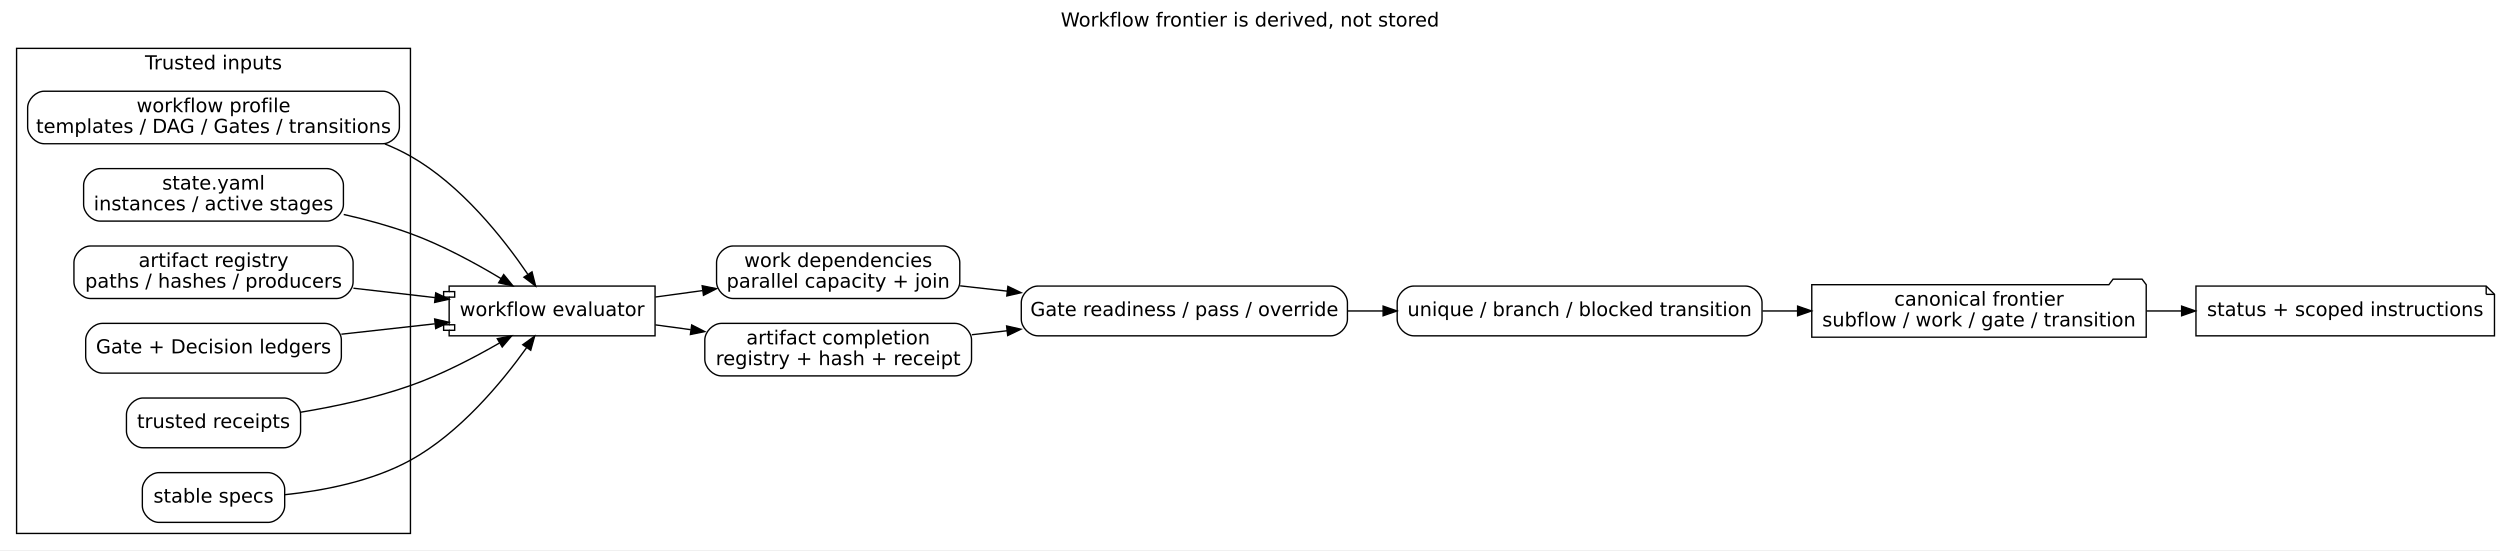
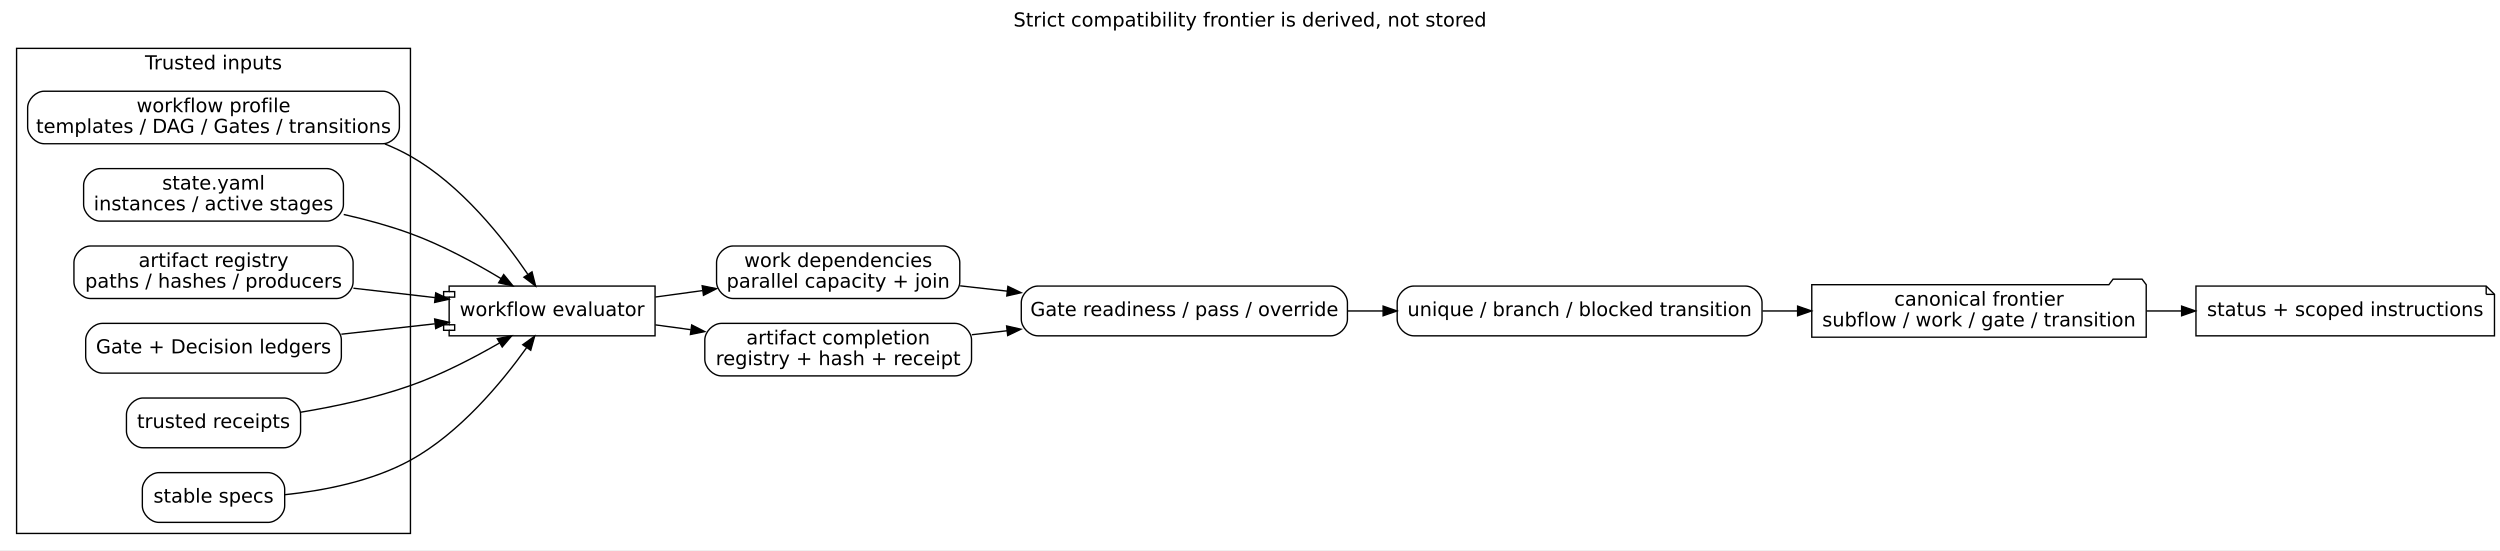
<svg xmlns="http://www.w3.org/2000/svg" width="1809pt" height="398pt" viewBox="0.00 0.00 1809.00 398.00">
  <g id="graph0" class="graph" transform="scale(1 1) rotate(0) translate(4 394)">
    <polygon fill="white" stroke="transparent" points="-4,4 -4,-394 1805,-394 1805,4 -4,4" />
-     <text text-anchor="middle" x="900.5" y="-374.8" font-family="DejaVu Sans" font-size="14.00">Workflow frontier is derived, not stored</text>
+     <text text-anchor="middle" x="900.5" y="-374.8" font-family="DejaVu Sans" font-size="14.00">Strict compatibility frontier is derived, not stored</text>
    <g id="clust1" class="cluster">
      <polygon fill="none" stroke="black" points="8,-8 8,-359 293,-359 293,-8 8,-8" />
      <text text-anchor="middle" x="150.5" y="-343.8" font-family="DejaVu Sans" font-size="14.00">Trusted inputs</text>
    </g>
    <g id="node1" class="node">
      <path fill="none" stroke="black" d="M273,-328C273,-328 28,-328 28,-328 22,-328 16,-322 16,-316 16,-316 16,-302 16,-302 16,-296 22,-290 28,-290 28,-290 273,-290 273,-290 279,-290 285,-296 285,-302 285,-302 285,-316 285,-316 285,-322 279,-328 273,-328" />
      <text text-anchor="middle" x="150.5" y="-312.8" font-family="DejaVu Sans" font-size="14.00">workflow profile</text>
      <text text-anchor="middle" x="150.5" y="-297.8" font-family="DejaVu Sans" font-size="14.00">templates / DAG / Gates / transitions</text>
    </g>
    <g id="node7" class="node">
      <polygon fill="none" stroke="black" points="470,-187 321,-187 321,-183 317,-183 317,-179 321,-179 321,-159 317,-159 317,-155 321,-155 321,-151 470,-151 470,-187" />
      <polyline fill="none" stroke="black" points="321,-183 325,-183 325,-179 321,-179 " />
      <polyline fill="none" stroke="black" points="321,-159 325,-159 325,-155 321,-155 " />
      <text text-anchor="middle" x="395.5" y="-165.3" font-family="DejaVu Sans" font-size="14.00">workflow evaluator</text>
    </g>
    <g id="edge1" class="edge">
      <path fill="none" stroke="black" d="M274.48,-289.86C280.9,-287.27 287.12,-284.33 293,-281 329.57,-260.31 360.1,-221.68 377.84,-195.66" />
      <polygon fill="black" stroke="black" points="380.96,-197.29 383.57,-187.02 375.12,-193.42 380.96,-197.29" />
    </g>
    <g id="node2" class="node">
      <path fill="none" stroke="black" d="M232.5,-272C232.5,-272 68.5,-272 68.5,-272 62.5,-272 56.5,-266 56.5,-260 56.5,-260 56.5,-246 56.5,-246 56.5,-240 62.5,-234 68.5,-234 68.5,-234 232.5,-234 232.5,-234 238.5,-234 244.5,-240 244.5,-246 244.5,-246 244.5,-260 244.5,-260 244.5,-266 238.5,-272 232.5,-272" />
      <text text-anchor="middle" x="150.5" y="-256.8" font-family="DejaVu Sans" font-size="14.00">state.yaml</text>
      <text text-anchor="middle" x="150.5" y="-241.8" font-family="DejaVu Sans" font-size="14.00">instances / active stages</text>
    </g>
    <g id="edge2" class="edge">
      <path fill="none" stroke="black" d="M244.73,-238.81C261.06,-235.13 277.71,-230.58 293,-225 315.85,-216.66 339.75,-203.72 358.61,-192.37" />
      <polygon fill="black" stroke="black" points="360.47,-195.34 367.17,-187.13 356.82,-189.37 360.47,-195.34" />
    </g>
    <g id="node3" class="node">
      <path fill="none" stroke="black" d="M239.5,-216C239.5,-216 61.5,-216 61.5,-216 55.5,-216 49.5,-210 49.5,-204 49.5,-204 49.5,-190 49.5,-190 49.5,-184 55.5,-178 61.5,-178 61.5,-178 239.5,-178 239.5,-178 245.5,-178 251.5,-184 251.5,-190 251.5,-190 251.5,-204 251.5,-204 251.5,-210 245.5,-216 239.5,-216" />
      <text text-anchor="middle" x="150.5" y="-200.8" font-family="DejaVu Sans" font-size="14.00">artifact registry</text>
      <text text-anchor="middle" x="150.5" y="-185.8" font-family="DejaVu Sans" font-size="14.00">paths / hashes / producers</text>
    </g>
    <g id="edge3" class="edge">
      <path fill="none" stroke="black" d="M251.74,-185.45C271.36,-183.19 291.73,-180.84 310.74,-178.65" />
      <polygon fill="black" stroke="black" points="311.31,-182.11 320.85,-177.49 310.51,-175.15 311.31,-182.11" />
    </g>
    <g id="node4" class="node">
      <path fill="none" stroke="black" d="M231,-160C231,-160 70,-160 70,-160 64,-160 58,-154 58,-148 58,-148 58,-136 58,-136 58,-130 64,-124 70,-124 70,-124 231,-124 231,-124 237,-124 243,-130 243,-136 243,-136 243,-148 243,-148 243,-154 237,-160 231,-160" />
      <text text-anchor="middle" x="150.5" y="-138.3" font-family="DejaVu Sans" font-size="14.00">Gate + Decision ledgers</text>
    </g>
    <g id="edge4" class="edge">
      <path fill="none" stroke="black" d="M243.02,-152.17C265.21,-154.63 288.81,-157.26 310.62,-159.68" />
      <polygon fill="black" stroke="black" points="310.51,-163.19 320.84,-160.82 311.28,-156.23 310.51,-163.19" />
    </g>
    <g id="node5" class="node">
      <path fill="none" stroke="black" d="M201.5,-106C201.5,-106 99.5,-106 99.5,-106 93.5,-106 87.5,-100 87.5,-94 87.5,-94 87.5,-82 87.5,-82 87.5,-76 93.5,-70 99.5,-70 99.5,-70 201.5,-70 201.5,-70 207.5,-70 213.5,-76 213.5,-82 213.5,-82 213.5,-94 213.5,-94 213.5,-100 207.5,-106 201.5,-106" />
      <text text-anchor="middle" x="150.5" y="-84.3" font-family="DejaVu Sans" font-size="14.00">trusted receipts</text>
    </g>
    <g id="edge5" class="edge">
      <path fill="none" stroke="black" d="M213.5,-95.7C238.63,-99.87 267.64,-106.07 293,-115 315.33,-122.87 338.75,-135.03 357.46,-145.83" />
      <polygon fill="black" stroke="black" points="355.85,-148.94 366.24,-150.99 359.4,-142.91 355.85,-148.94" />
    </g>
    <g id="node6" class="node">
      <path fill="none" stroke="black" d="M190,-52C190,-52 111,-52 111,-52 105,-52 99,-46 99,-40 99,-40 99,-28 99,-28 99,-22 105,-16 111,-16 111,-16 190,-16 190,-16 196,-16 202,-22 202,-28 202,-28 202,-40 202,-40 202,-46 196,-52 190,-52" />
      <text text-anchor="middle" x="150.5" y="-30.3" font-family="DejaVu Sans" font-size="14.00">stable specs</text>
    </g>
    <g id="edge6" class="edge">
      <path fill="none" stroke="black" d="M202.21,-36.04C230.4,-38.99 265.27,-45.76 293,-61 328.7,-80.62 359.07,-117.28 377.04,-142.4" />
      <polygon fill="black" stroke="black" points="374.28,-144.56 382.87,-150.76 380.02,-140.56 374.28,-144.56" />
    </g>
    <g id="node8" class="node">
      <path fill="none" stroke="black" d="M678.5,-216C678.5,-216 526.5,-216 526.5,-216 520.5,-216 514.5,-210 514.5,-204 514.5,-204 514.5,-190 514.5,-190 514.5,-184 520.5,-178 526.5,-178 526.5,-178 678.5,-178 678.5,-178 684.5,-178 690.5,-184 690.5,-190 690.5,-190 690.5,-204 690.5,-204 690.5,-210 684.5,-216 678.5,-216" />
      <text text-anchor="middle" x="602.5" y="-200.8" font-family="DejaVu Sans" font-size="14.00">work dependencies</text>
      <text text-anchor="middle" x="602.5" y="-185.8" font-family="DejaVu Sans" font-size="14.00">parallel capacity + join</text>
    </g>
    <g id="edge7" class="edge">
      <path fill="none" stroke="black" d="M470.22,-179.07C481.32,-180.58 492.91,-182.17 504.4,-183.74" />
      <polygon fill="black" stroke="black" points="504.09,-187.23 514.47,-185.11 505.03,-180.29 504.09,-187.23" />
    </g>
    <g id="node9" class="node">
      <path fill="none" stroke="black" d="M687,-160C687,-160 518,-160 518,-160 512,-160 506,-154 506,-148 506,-148 506,-134 506,-134 506,-128 512,-122 518,-122 518,-122 687,-122 687,-122 693,-122 699,-128 699,-134 699,-134 699,-148 699,-148 699,-154 693,-160 687,-160" />
      <text text-anchor="middle" x="602.5" y="-144.8" font-family="DejaVu Sans" font-size="14.00">artifact completion</text>
      <text text-anchor="middle" x="602.5" y="-129.8" font-family="DejaVu Sans" font-size="14.00">registry + hash + receipt</text>
    </g>
    <g id="edge8" class="edge">
      <path fill="none" stroke="black" d="M470.22,-158.93C478.55,-157.79 487.16,-156.62 495.8,-155.44" />
      <polygon fill="black" stroke="black" points="496.51,-158.87 505.94,-154.05 495.56,-151.94 496.51,-158.87" />
    </g>
    <g id="node10" class="node">
      <path fill="none" stroke="black" d="M959,-187C959,-187 747,-187 747,-187 741,-187 735,-181 735,-175 735,-175 735,-163 735,-163 735,-157 741,-151 747,-151 747,-151 959,-151 959,-151 965,-151 971,-157 971,-163 971,-163 971,-175 971,-175 971,-181 965,-187 959,-187" />
      <text text-anchor="middle" x="853" y="-165.3" font-family="DejaVu Sans" font-size="14.00">Gate readiness / pass / override</text>
    </g>
    <g id="edge9" class="edge">
      <path fill="none" stroke="black" d="M690.76,-187.17C701.8,-185.92 713.26,-184.63 724.75,-183.34" />
      <polygon fill="black" stroke="black" points="725.31,-186.8 734.85,-182.2 724.52,-179.84 725.31,-186.8" />
    </g>
    <g id="edge10" class="edge">
      <path fill="none" stroke="black" d="M699.22,-151.79C707.57,-152.73 716.11,-153.69 724.66,-154.65" />
      <polygon fill="black" stroke="black" points="724.38,-158.14 734.7,-155.78 725.16,-151.19 724.38,-158.14" />
    </g>
    <g id="node11" class="node">
      <path fill="none" stroke="black" d="M1259,-187C1259,-187 1019,-187 1019,-187 1013,-187 1007,-181 1007,-175 1007,-175 1007,-163 1007,-163 1007,-157 1013,-151 1019,-151 1019,-151 1259,-151 1259,-151 1265,-151 1271,-157 1271,-163 1271,-163 1271,-175 1271,-175 1271,-181 1265,-187 1259,-187" />
      <text text-anchor="middle" x="1139" y="-165.3" font-family="DejaVu Sans" font-size="14.00">unique / branch / blocked transition</text>
    </g>
    <g id="edge11" class="edge">
      <path fill="none" stroke="black" d="M971.15,-169C979.61,-169 988.19,-169 996.76,-169" />
      <polygon fill="black" stroke="black" points="996.82,-172.5 1006.82,-169 996.82,-165.5 996.82,-172.5" />
    </g>
    <g id="node12" class="node">
      <polygon fill="none" stroke="black" points="1549,-188 1546,-192 1525,-192 1522,-188 1307,-188 1307,-150 1549,-150 1549,-188" />
      <text text-anchor="middle" x="1428" y="-172.8" font-family="DejaVu Sans" font-size="14.00">canonical frontier</text>
      <text text-anchor="middle" x="1428" y="-157.8" font-family="DejaVu Sans" font-size="14.00">subflow / work / gate / transition</text>
    </g>
    <g id="edge12" class="edge">
      <path fill="none" stroke="black" d="M1271.32,-169C1279.72,-169 1288.17,-169 1296.56,-169" />
      <polygon fill="black" stroke="black" points="1296.75,-172.5 1306.75,-169 1296.75,-165.5 1296.75,-172.5" />
    </g>
    <g id="node13" class="node">
      <polygon fill="none" stroke="black" points="1795,-187 1585,-187 1585,-151 1801,-151 1801,-181 1795,-187" />
      <polyline fill="none" stroke="black" points="1795,-187 1795,-181 " />
      <polyline fill="none" stroke="black" points="1801,-181 1795,-181 " />
      <text text-anchor="middle" x="1693" y="-165.3" font-family="DejaVu Sans" font-size="14.00">status + scoped instructions</text>
    </g>
    <g id="edge13" class="edge">
      <path fill="none" stroke="black" d="M1549.34,-169C1557.71,-169 1566.13,-169 1574.48,-169" />
      <polygon fill="black" stroke="black" points="1574.62,-172.5 1584.62,-169 1574.62,-165.5 1574.62,-172.5" />
    </g>
  </g>
</svg>
